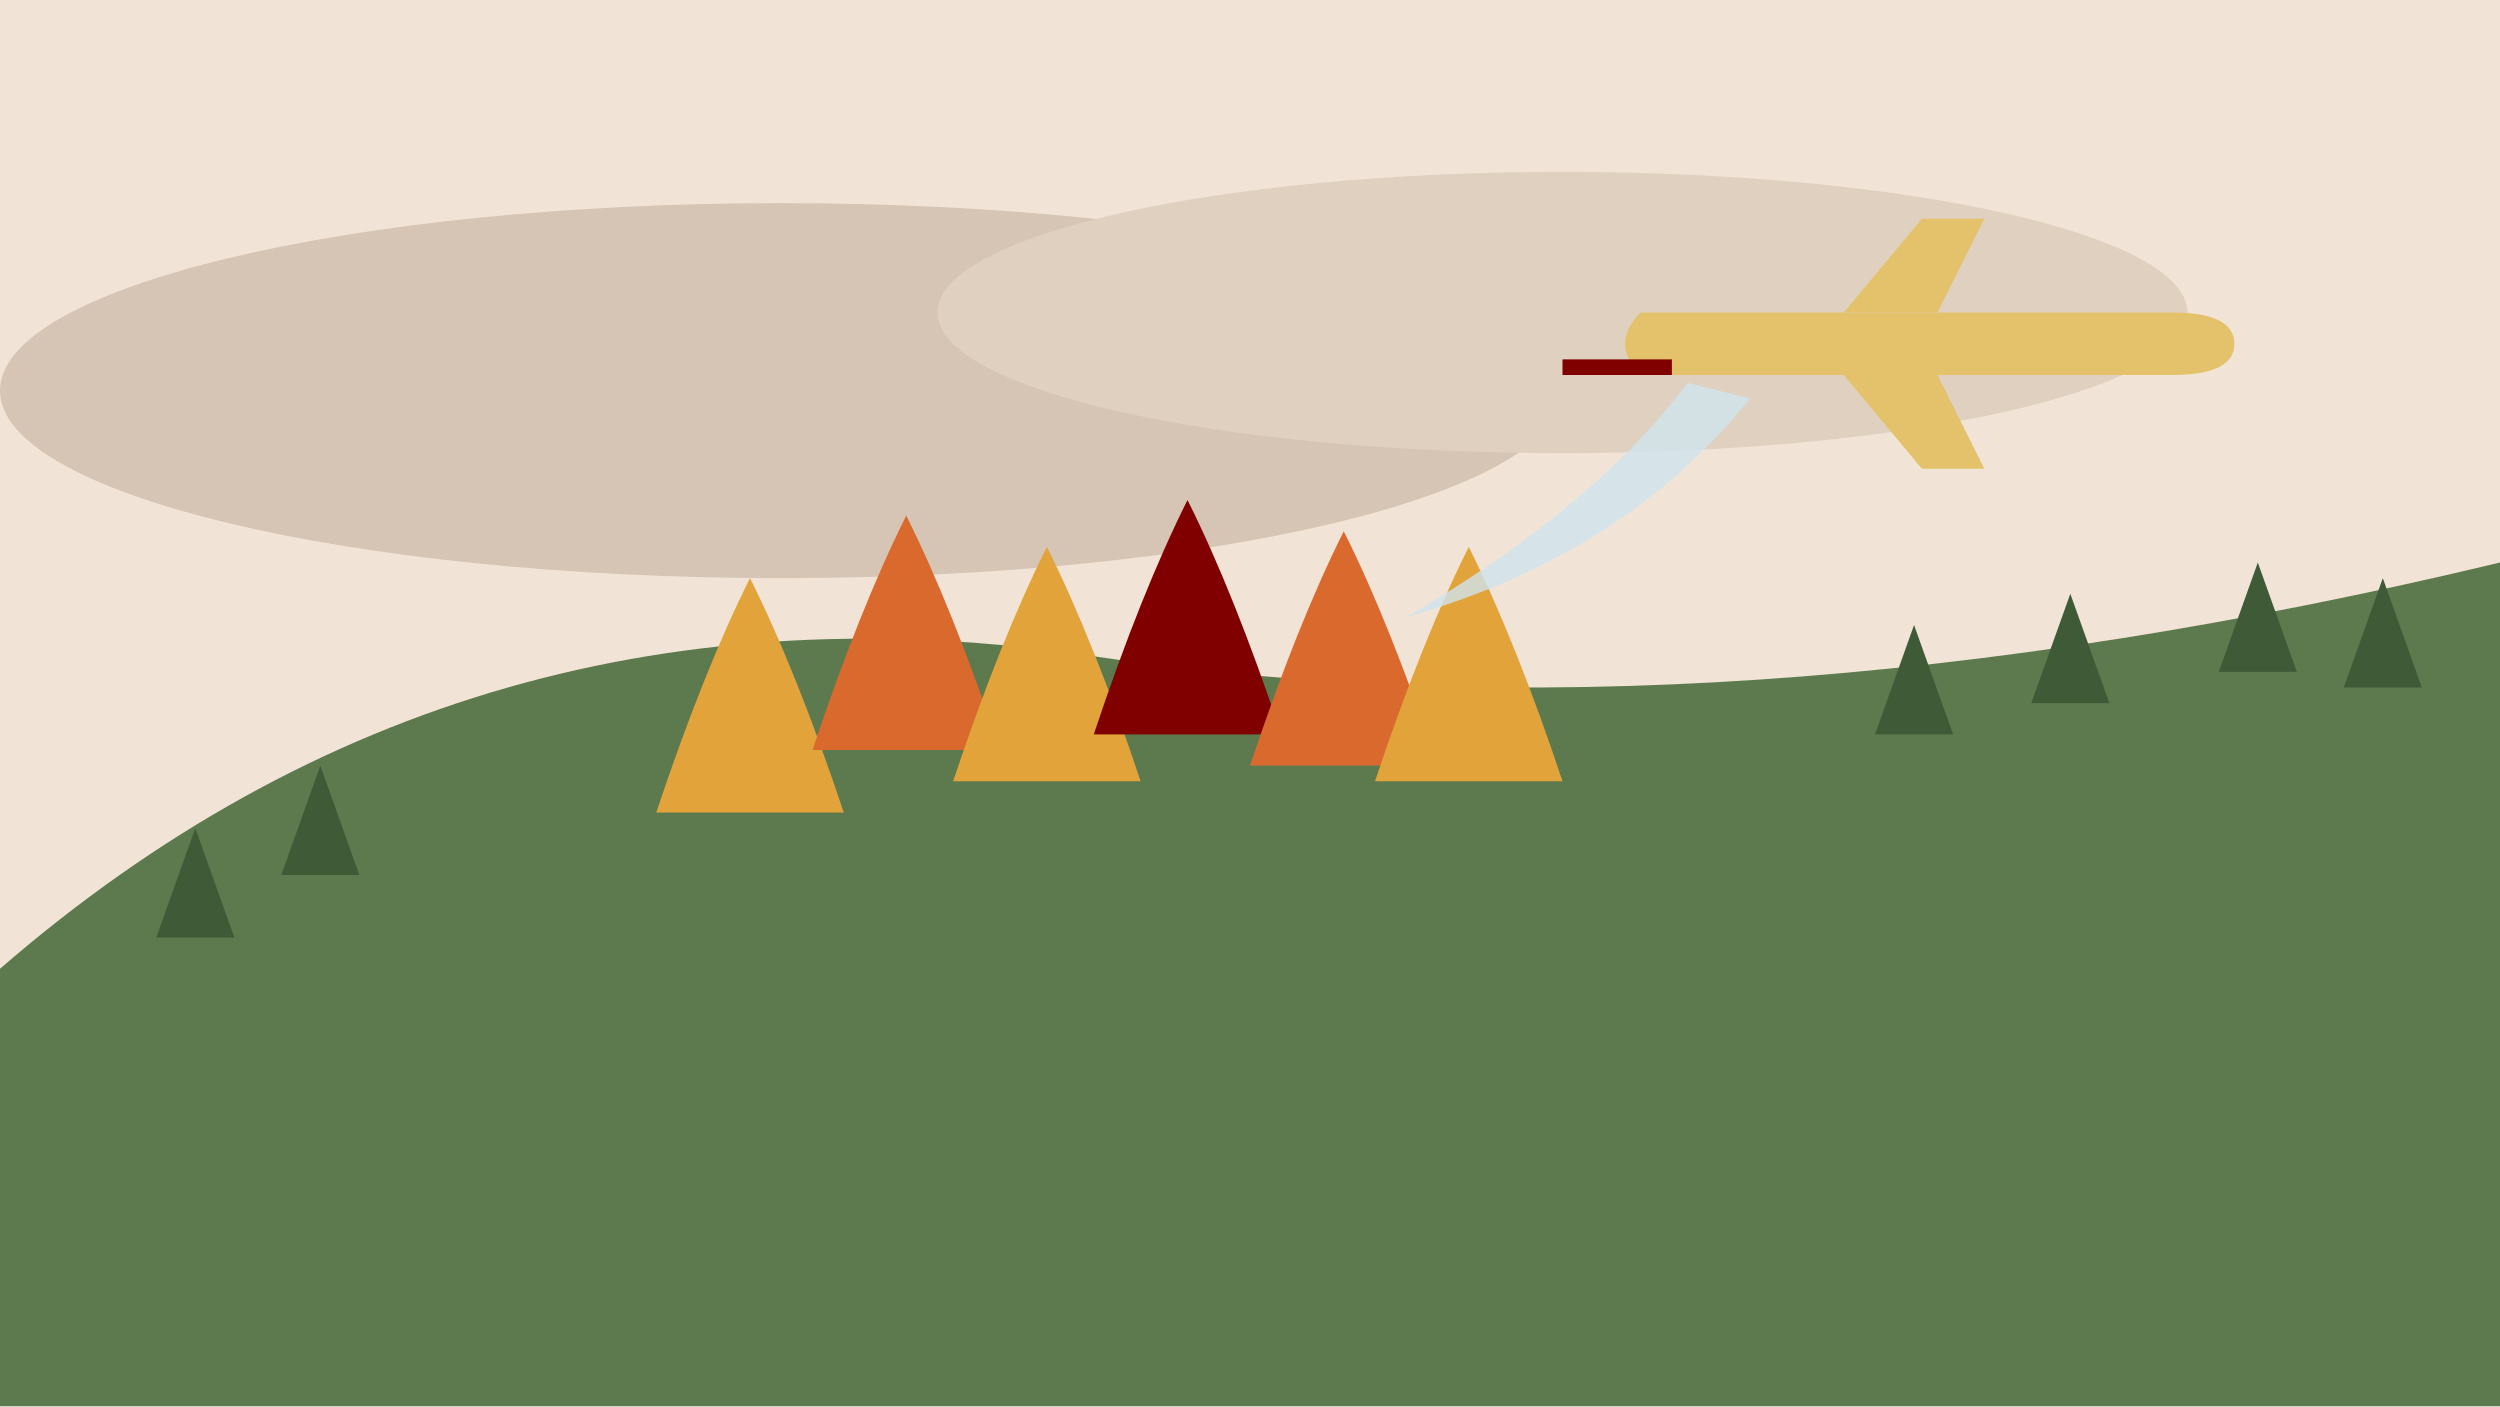
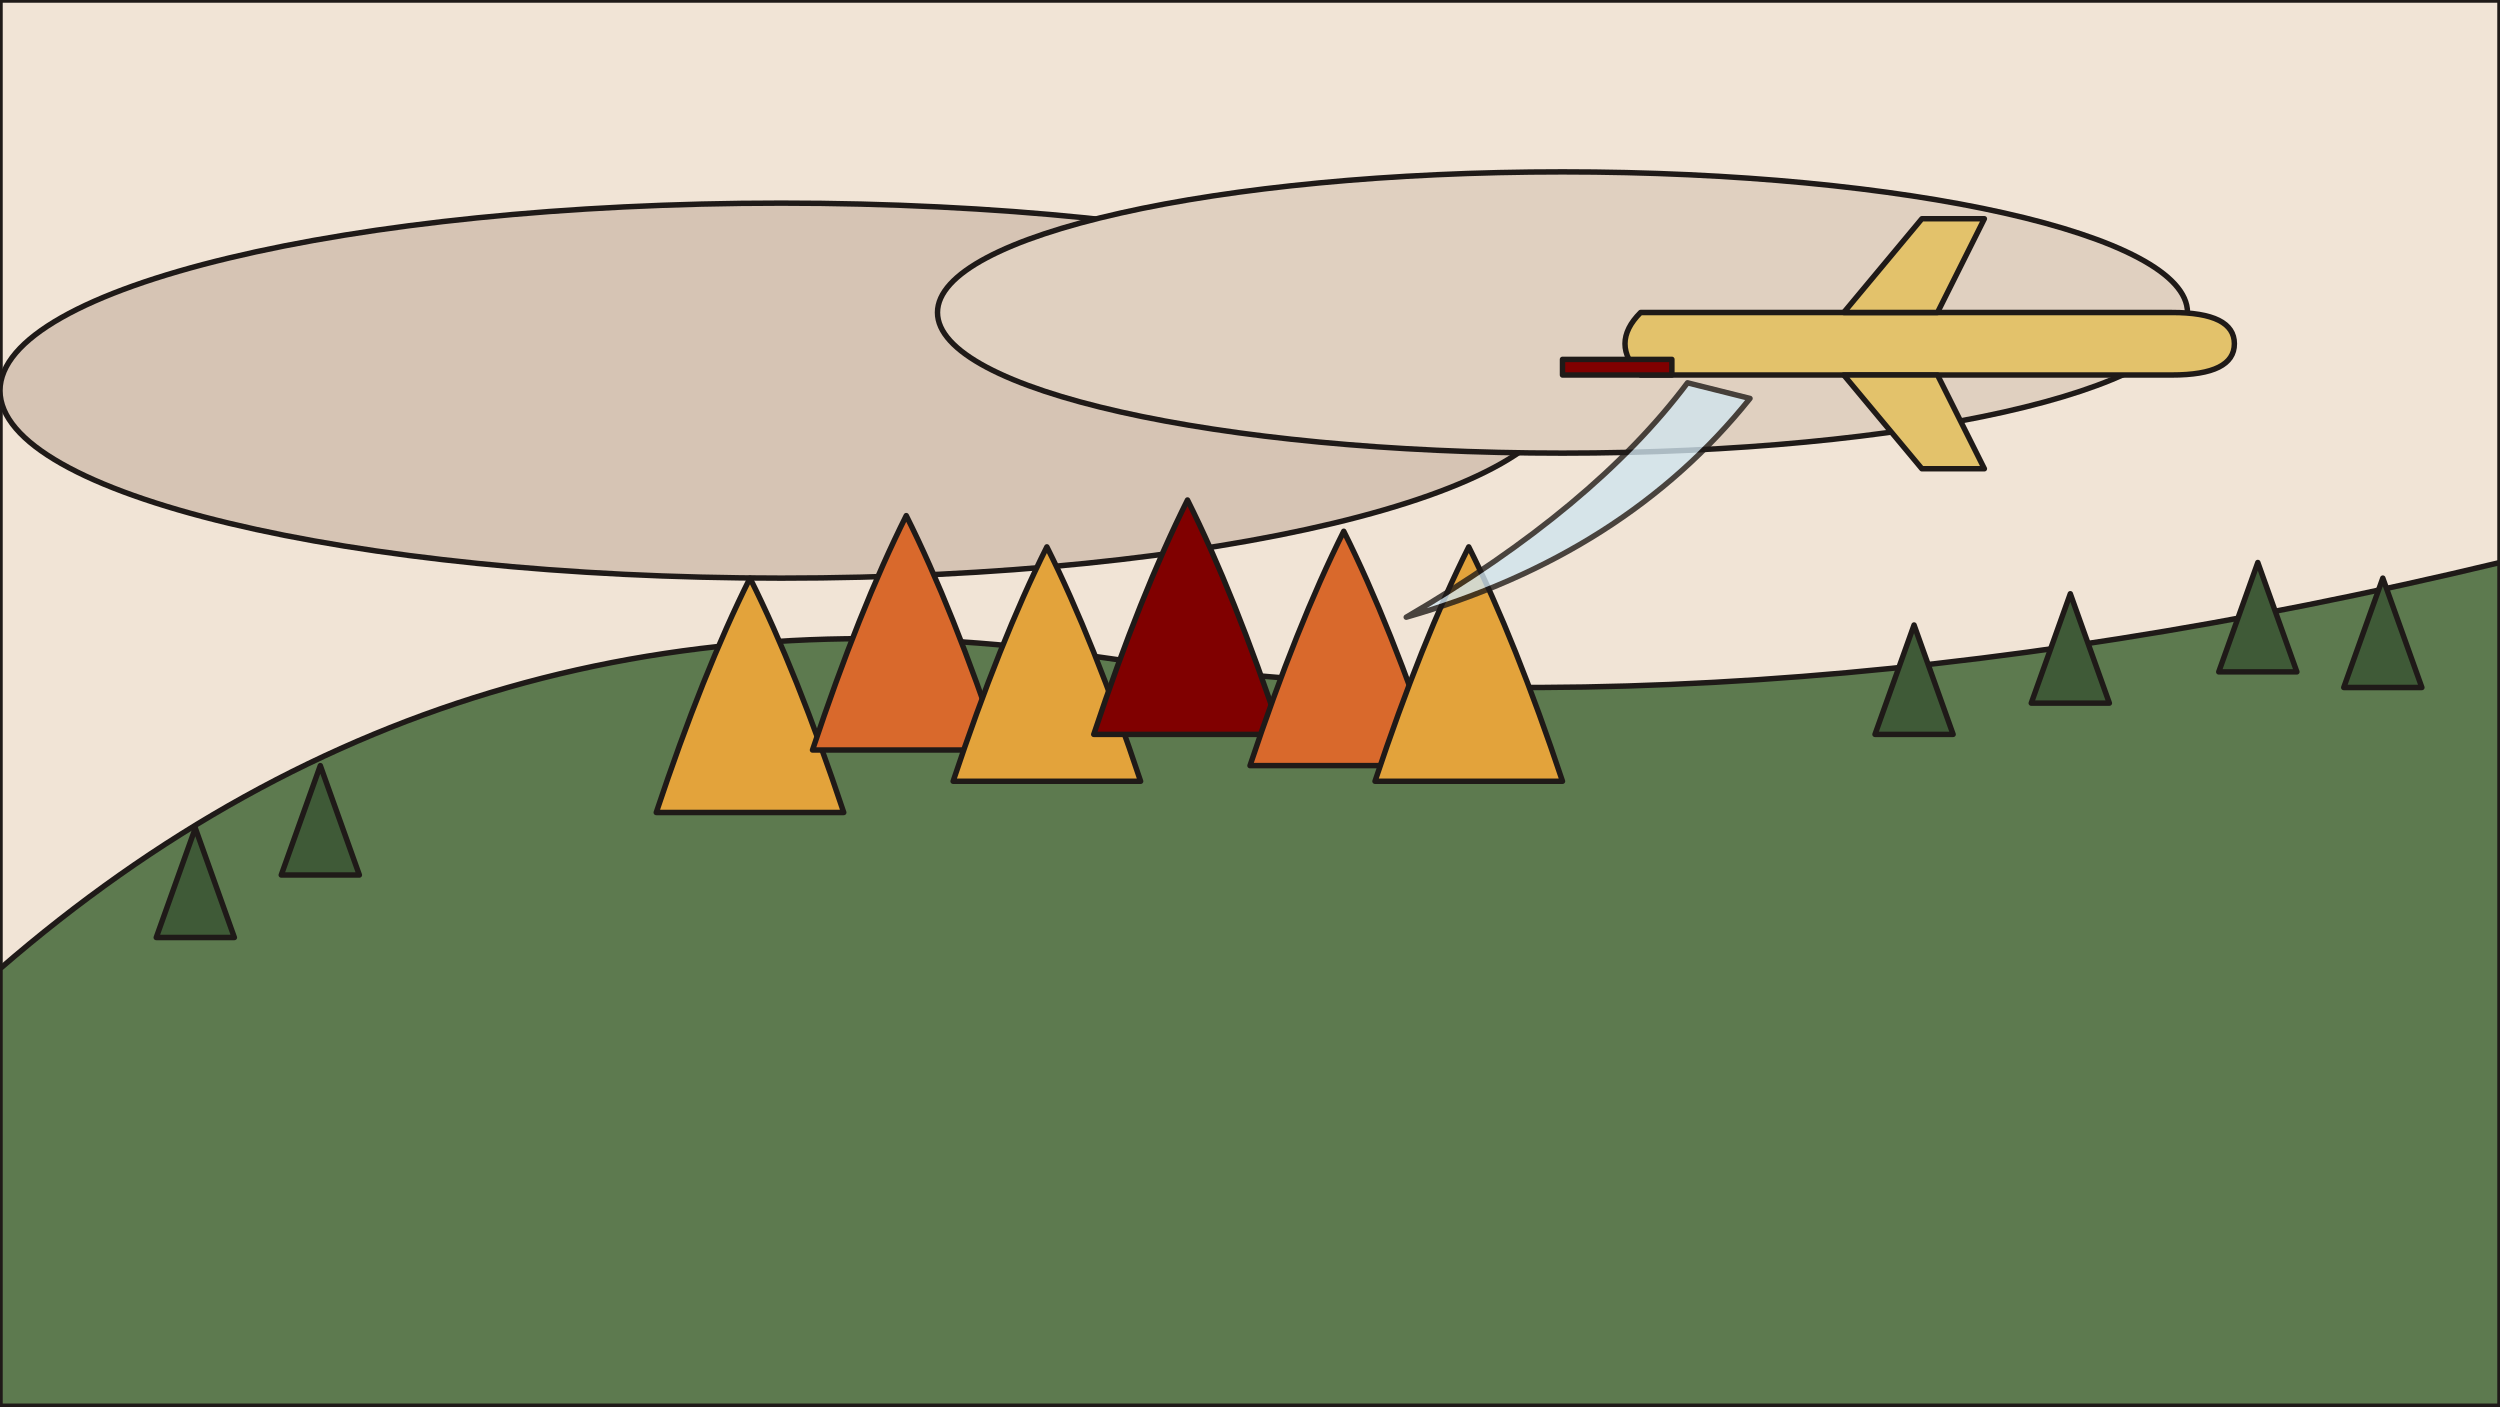
<svg xmlns="http://www.w3.org/2000/svg" viewBox="0 0 1600 900">
  <rect width="1600" height="900" fill="#faf7f4" />
-   <rect x="0" y="0" width="1600" height="900" rx="0" fill="#f1e4d6" />
-   <ellipse cx="500" cy="250" rx="500" ry="120" fill="#d6c4b4" />
-   <ellipse cx="1000" cy="200" rx="400" ry="90" fill="#e0d0c0" />
-   <path d="M0 620 q300 -260 700 -200 q400 60 900 -60 V900 H0 z" fill="#5d7a4f" />
-   <path d="M100 600 l25 -70 l25 70 z" fill="#3f5a37" />
-   <path d="M180 560 l25 -70 l25 70 z" fill="#3f5a37" />
-   <path d="M1200 470 l25 -70 l25 70 z" fill="#3f5a37" />
-   <path d="M1300 450 l25 -70 l25 70 z" fill="#3f5a37" />
-   <path d="M1420 430 l25 -70 l25 70 z" fill="#3f5a37" />
-   <path d="M1500 440 l25 -70 l25 70 z" fill="#3f5a37" />
-   <path d="M420 520 q30 -90 60 -150 q30 60 60 150 z" fill="#e3a33b" />
-   <path d="M520 480 q30 -90 60 -150 q30 60 60 150 z" fill="#d9692c" />
-   <path d="M610 500 q30 -90 60 -150 q30 60 60 150 z" fill="#e3a33b" />
-   <path d="M700 470 q30 -90 60 -150 q30 60 60 150 z" fill="#800000" />
-   <path d="M800 490 q30 -90 60 -150 q30 60 60 150 z" fill="#d9692c" />
-   <path d="M880 500 q30 -90 60 -150 q30 60 60 150 z" fill="#e3a33b" />
-   <path d="M1050 200 h340 q40 0 40 20 q0 20 -40 20 h-340 q-20 -20 0 -40 z" fill="#e3c26b" />
-   <path d="M1180 200 l50 -60 h40 l-30 60 z" fill="#e3c26b" />
-   <path d="M1180 240 l50 60 h40 l-30 -60 z" fill="#e3c26b" />
-   <rect x="1000" y="230" width="70" height="10" rx="0" fill="#800000" />
-   <path d="M1080 245 q-60 80 -180 150 q140 -40 220 -140 z" fill="#cfe3ee" opacity="0.8" />
+   <g stroke="#1f1a18" stroke-width="3.5" stroke-linejoin="round" stroke-linecap="round">
+     <rect x="0" y="0" width="1600" height="900" rx="0" fill="#f1e4d6" />
+     <ellipse cx="500" cy="250" rx="500" ry="120" fill="#d6c4b4" />
+     <ellipse cx="1000" cy="200" rx="400" ry="90" fill="#e0d0c0" />
+     <path d="M0 620 q300 -260 700 -200 q400 60 900 -60 V900 H0 z" fill="#5d7a4f" />
+     <path d="M100 600 l25 -70 l25 70 z" fill="#3f5a37" />
+     <path d="M180 560 l25 -70 l25 70 z" fill="#3f5a37" />
+     <path d="M1200 470 l25 -70 l25 70 z" fill="#3f5a37" />
+     <path d="M1300 450 l25 -70 l25 70 z" fill="#3f5a37" />
+     <path d="M1420 430 l25 -70 l25 70 z" fill="#3f5a37" />
+     <path d="M1500 440 l25 -70 l25 70 z" fill="#3f5a37" />
+     <path d="M420 520 q30 -90 60 -150 q30 60 60 150 z" fill="#e3a33b" />
+     <path d="M520 480 q30 -90 60 -150 q30 60 60 150 z" fill="#d9692c" />
+     <path d="M610 500 q30 -90 60 -150 q30 60 60 150 z" fill="#e3a33b" />
+     <path d="M700 470 q30 -90 60 -150 q30 60 60 150 z" fill="#800000" />
+     <path d="M800 490 q30 -90 60 -150 q30 60 60 150 z" fill="#d9692c" />
+     <path d="M880 500 q30 -90 60 -150 q30 60 60 150 z" fill="#e3a33b" />
+     <path d="M1050 200 h340 q40 0 40 20 q0 20 -40 20 h-340 q-20 -20 0 -40 z" fill="#e3c26b" />
+     <path d="M1180 200 l50 -60 h40 l-30 60 z" fill="#e3c26b" />
+     <path d="M1180 240 l50 60 h40 l-30 -60 z" fill="#e3c26b" />
+     <rect x="1000" y="230" width="70" height="10" rx="0" fill="#800000" />
+     <path d="M1080 245 q-60 80 -180 150 q140 -40 220 -140 z" fill="#cfe3ee" opacity="0.8" />
+   </g>
</svg>
